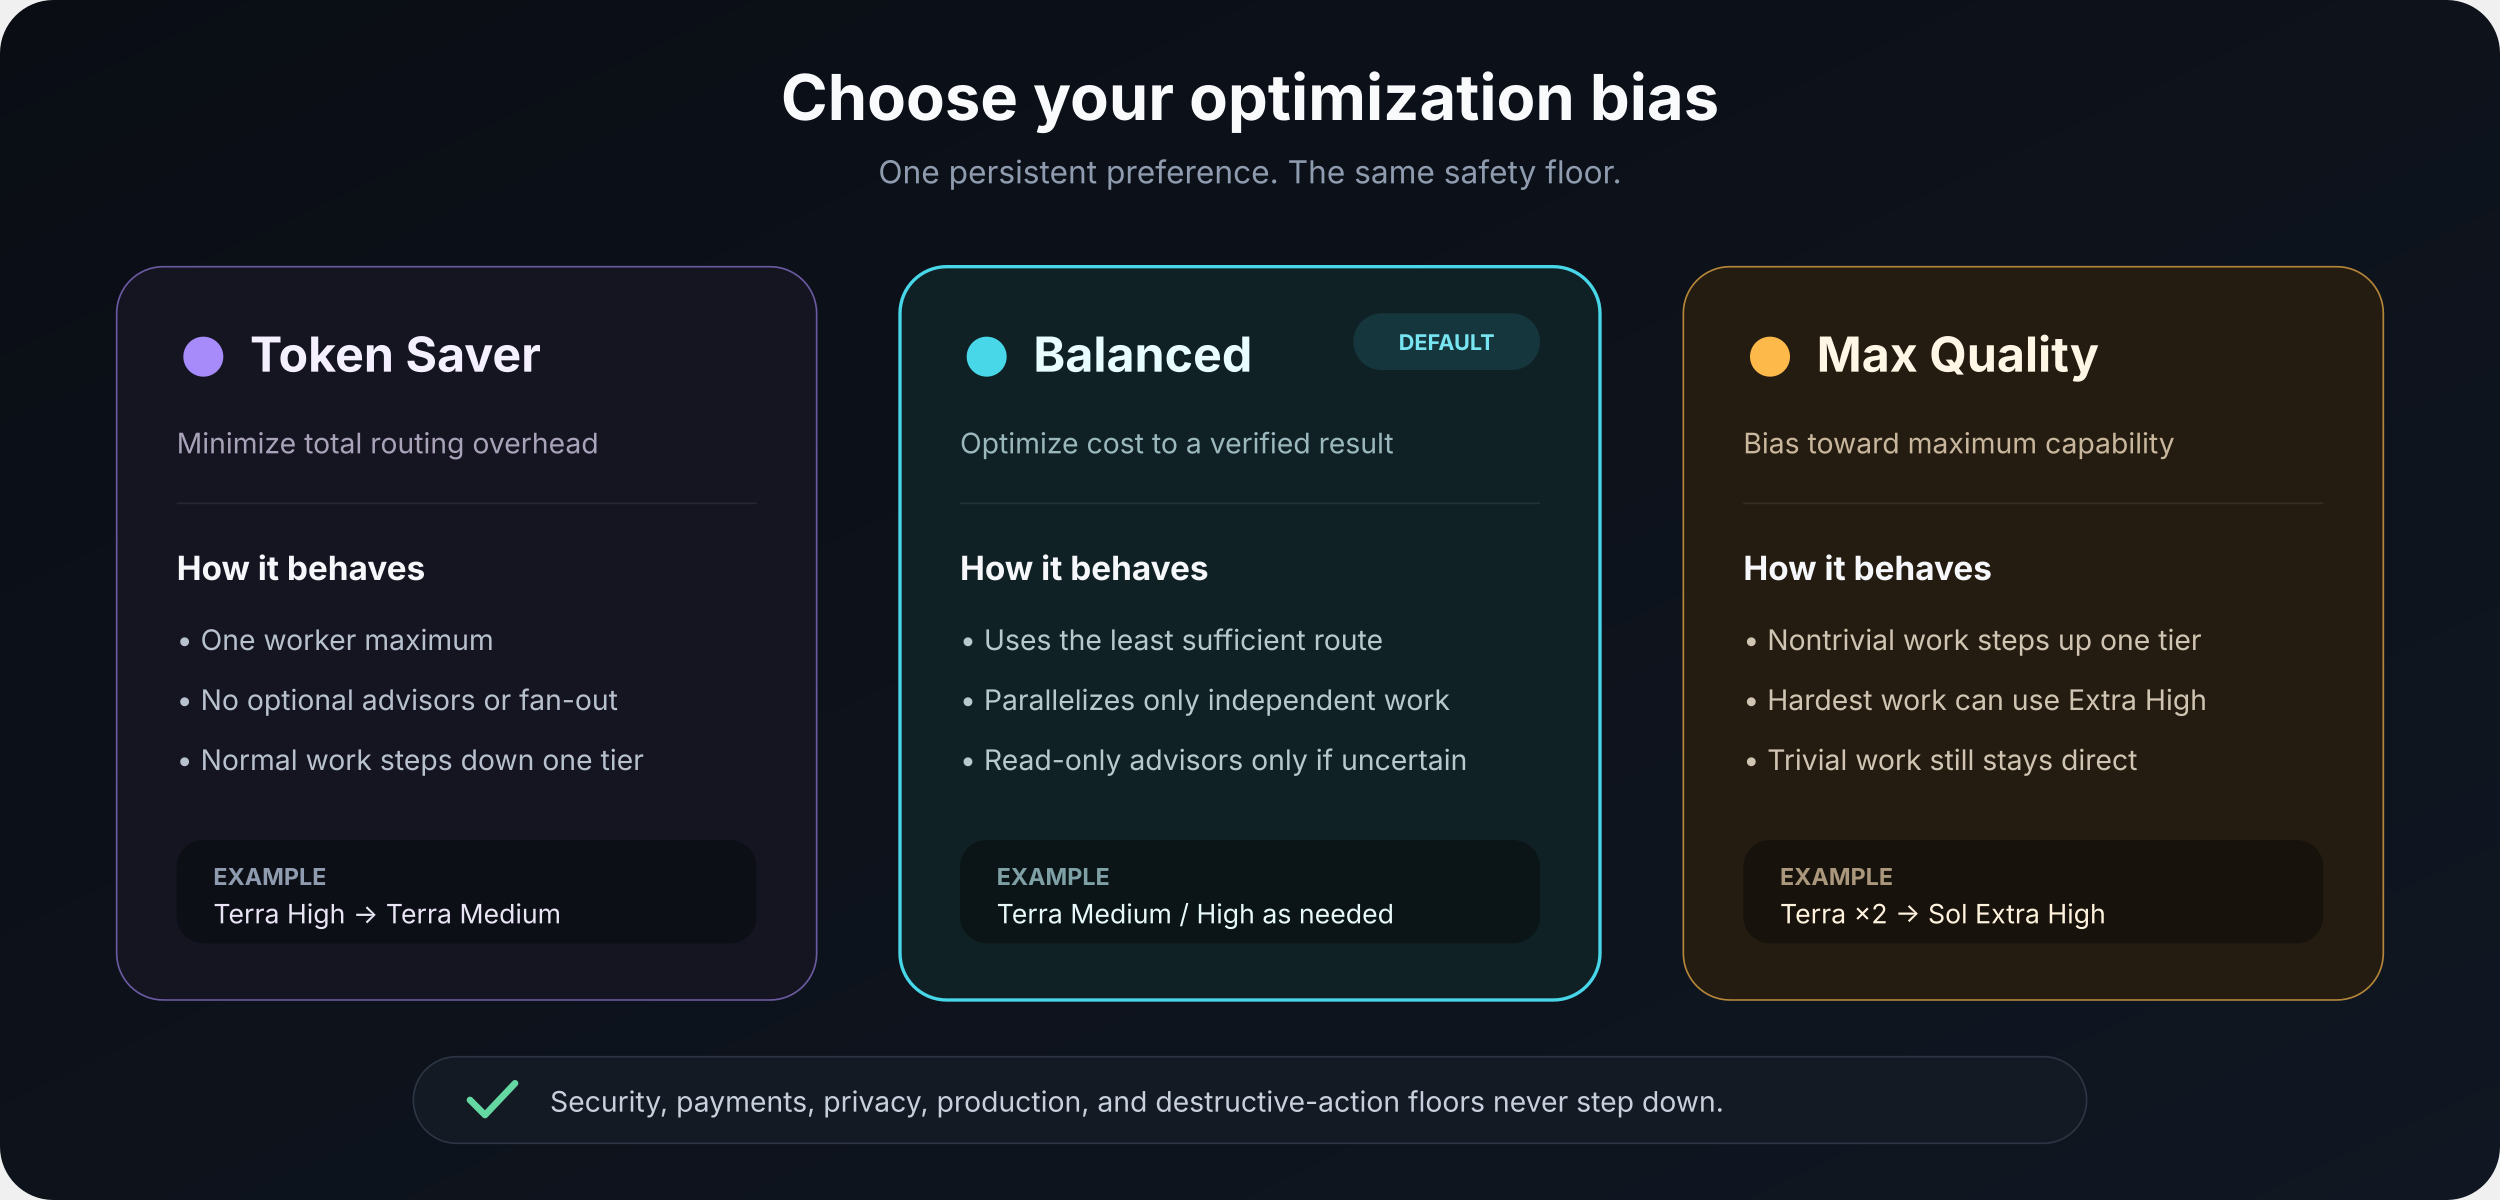
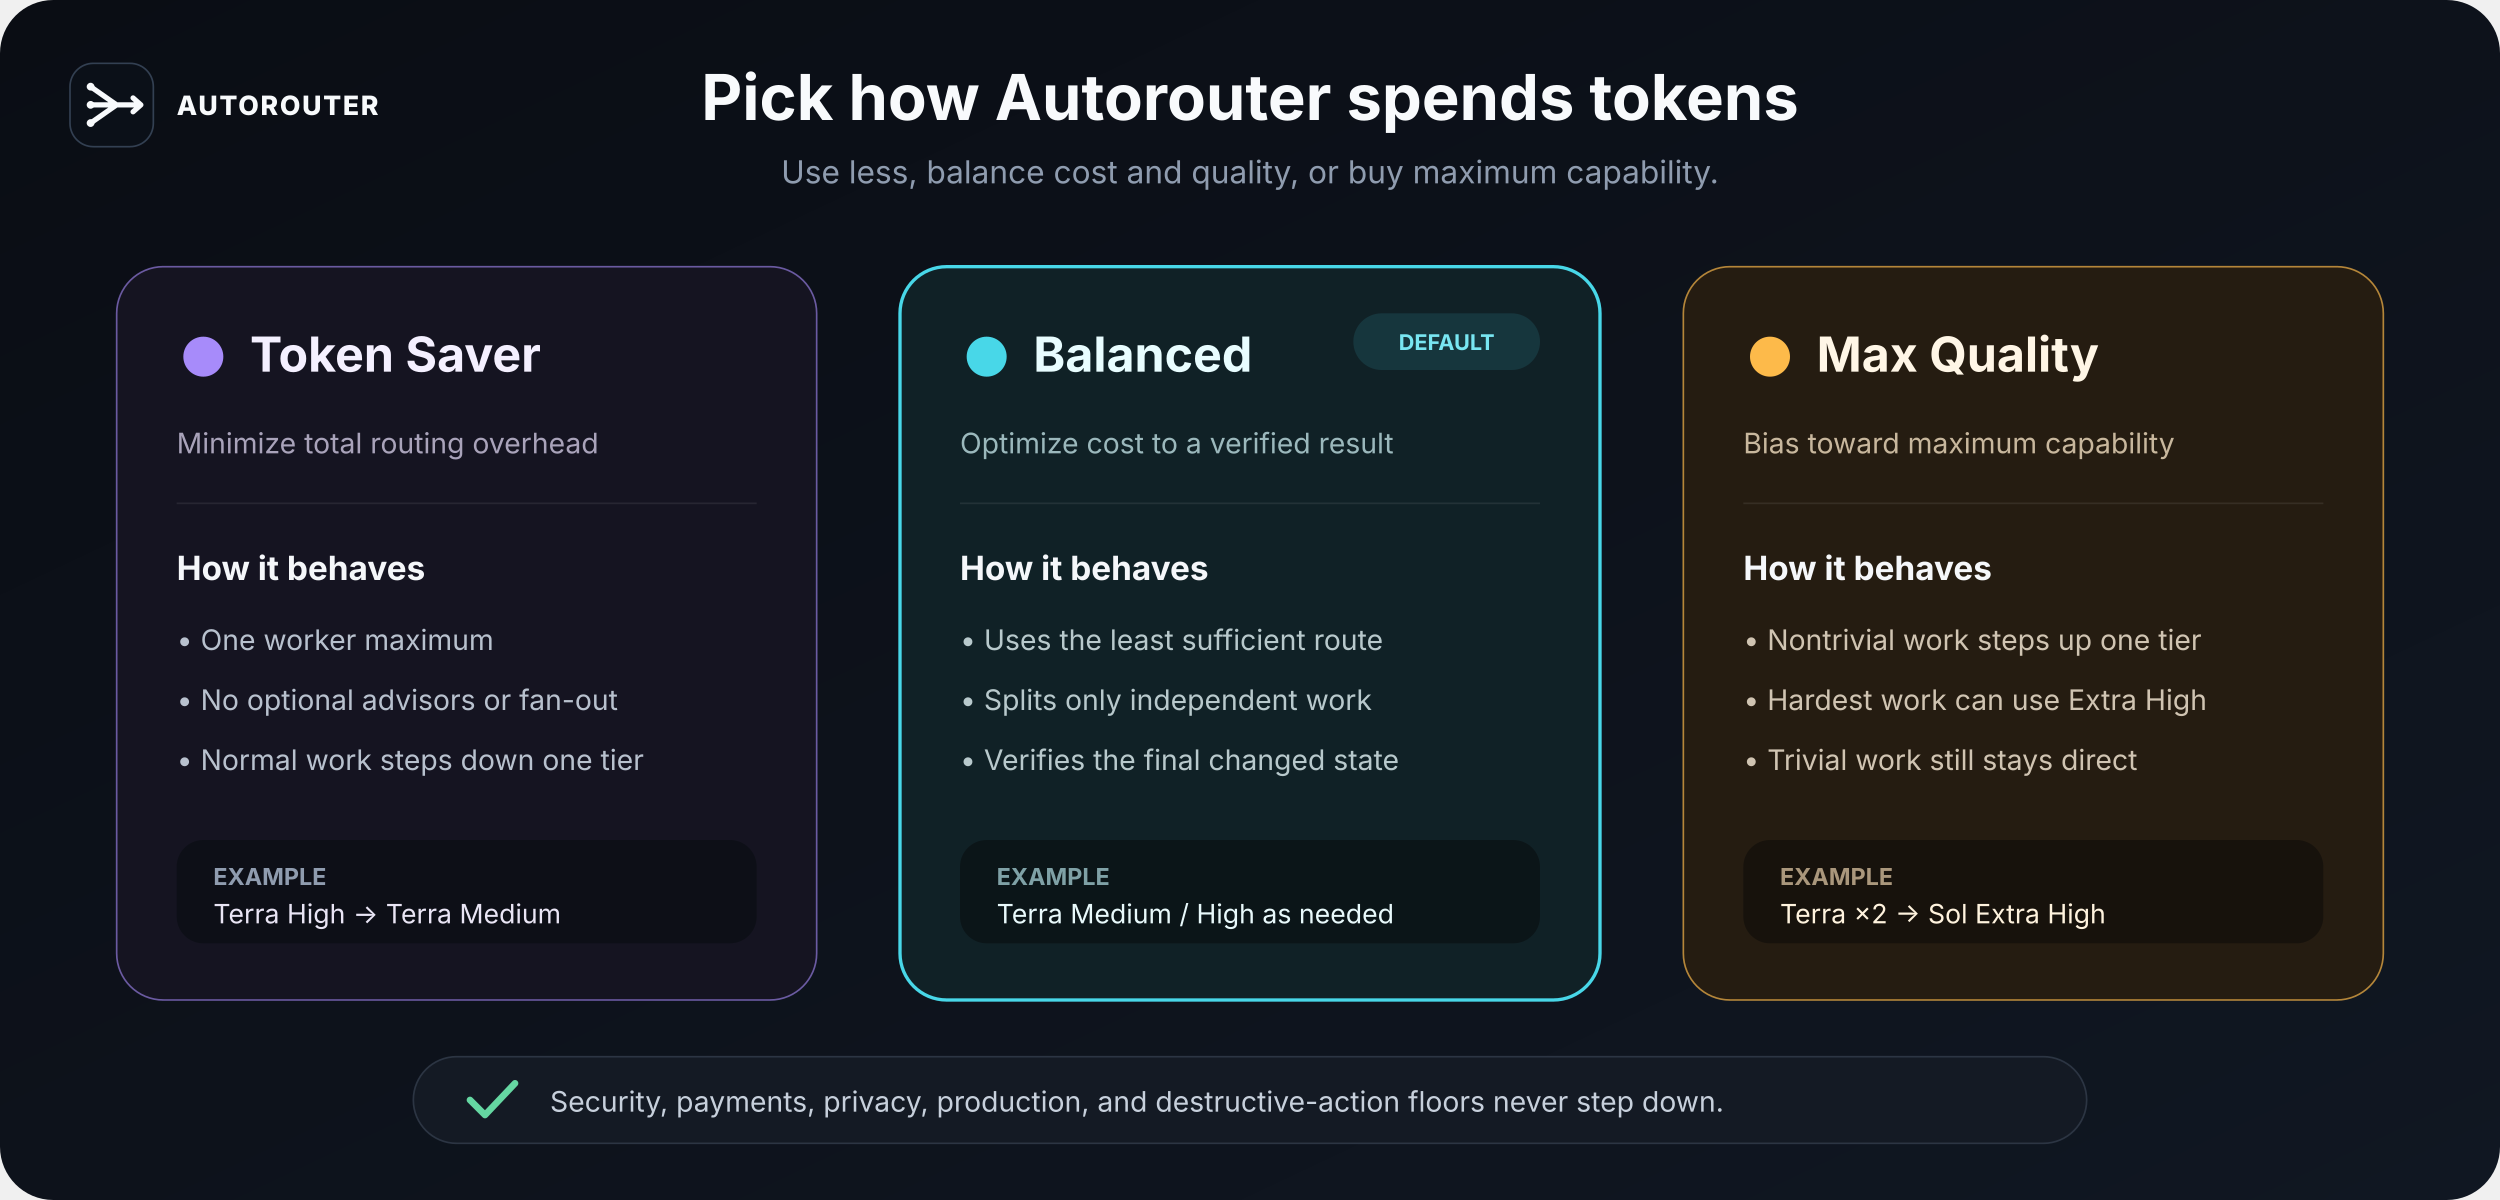
<svg xmlns="http://www.w3.org/2000/svg" width="1500" height="720" viewBox="0 0 1500 720" role="img" aria-labelledby="title desc">
  <defs>
    <linearGradient id="bg" x1="0" y1="0" x2="1" y2="1">
      <stop offset="0" stop-color="#0A0D14" />
      <stop offset="1" stop-color="#101722" />
    </linearGradient>
  </defs>
  <rect width="1500" height="720" rx="32" fill="url(#bg)" />
  <g font-family="Inter, ui-sans-serif, system-ui, sans-serif">
-     <text x="750" y="72" text-anchor="middle" fill="#F8FAFC" font-size="38" font-weight="750">Choose your optimization bias</text>
-     <text x="750" y="110" text-anchor="middle" fill="#8F9CAF" font-size="19">One persistent preference. The same safety floor.</text>
+     <g transform="translate(42 38)" aria-label="Autorouter logo">
+       <rect width="50" height="50" rx="14" fill="#0B1018" stroke="#334052" />
+       <g transform="translate(3 1) scale(0.52)">
+         <path d="M18 25L48 46M18 46H48M18 67L48 46M45 46H76M67 38L76 46L67 54" fill="none" stroke="#F8FAFC" stroke-width="6" stroke-linecap="round" stroke-linejoin="round" />
+         <circle cx="18" cy="25" r="4.5" fill="#F8FAFC" />
+         <circle cx="18" cy="46" r="4.5" fill="#F8FAFC" />
+         <circle cx="18" cy="67" r="4.5" fill="#F8FAFC" />
+       </g>
+       <text x="64" y="31" fill="#F8FAFC" font-size="16" font-weight="760" letter-spacing="1">AUTOROUTER</text>
+     </g>
+     <text x="750" y="72" text-anchor="middle" fill="#F8FAFC" font-size="38" font-weight="750">Pick how Autorouter spends tokens</text>
+     <text x="750" y="110" text-anchor="middle" fill="#8F9CAF" font-size="19">Use less, balance cost and quality, or buy maximum capability.</text>
    <g transform="translate(70 160)">
      <rect width="420" height="440" rx="28" fill="#151421" stroke="#A78BFA" stroke-opacity="0.6" />
      <circle cx="52" cy="54" r="12" fill="#A78BFA" />
      <text x="80" y="63" fill="#F4F0FF" font-size="29" font-weight="750">Token Saver</text>
      <text x="36" y="112" fill="#A9A3BA" font-size="17">Minimize total routing overhead</text>
      <path d="M36 142H384" stroke="#FFFFFF" stroke-opacity="0.08" />
      <text x="36" y="188" fill="#F5F7FA" font-size="20" font-weight="650">How it behaves</text>
      <text x="36" y="230" fill="#B8C1CE" font-size="17">• One worker maximum</text>
      <text x="36" y="266" fill="#B8C1CE" font-size="17">• No optional advisors or fan-out</text>
      <text x="36" y="302" fill="#B8C1CE" font-size="17">• Normal work steps down one tier</text>
      <rect x="36" y="344" width="348" height="62" rx="16" fill="#0D0F17" />
      <text x="58" y="371" fill="#8F9CAF" font-size="14" font-weight="650">EXAMPLE</text>
      <text x="58" y="394" fill="#E9E5F5" font-size="16">Terra High → Terra Medium</text>
    </g>
    <g transform="translate(540 160)">
      <rect width="420" height="440" rx="28" fill="#102126" stroke="#48D7E8" stroke-width="2" />
      <rect x="272" y="28" width="112" height="34" rx="17" fill="#16363D" />
      <text x="328" y="50" text-anchor="middle" fill="#78E6F2" font-size="13" font-weight="750">DEFAULT</text>
      <circle cx="52" cy="54" r="12" fill="#48D7E8" />
      <text x="80" y="63" fill="#E8FDFF" font-size="29" font-weight="750">Balanced</text>
      <text x="36" y="112" fill="#9BB8BC" font-size="17">Optimize cost to a verified result</text>
      <path d="M36 142H384" stroke="#FFFFFF" stroke-opacity="0.08" />
      <text x="36" y="188" fill="#F5F7FA" font-size="20" font-weight="650">How it behaves</text>
      <text x="36" y="230" fill="#B8C9CC" font-size="17">• Uses the least sufficient route</text>
-       <text x="36" y="266" fill="#B8C9CC" font-size="17">• Parallelizes only independent work</text>
-       <text x="36" y="302" fill="#B8C9CC" font-size="17">• Read-only advisors only if uncertain</text>
+       <text x="36" y="266" fill="#B8C9CC" font-size="17">• Splits only independent work</text>
+       <text x="36" y="302" fill="#B8C9CC" font-size="17">• Verifies the final changed state</text>
      <rect x="36" y="344" width="348" height="62" rx="16" fill="#0B1518" />
      <text x="58" y="371" fill="#7FA1A6" font-size="14" font-weight="650">EXAMPLE</text>
      <text x="58" y="394" fill="#E8F9FB" font-size="16">Terra Medium / High as needed</text>
    </g>
    <g transform="translate(1010 160)">
      <rect width="420" height="440" rx="28" fill="#251C11" stroke="#FDBA4A" stroke-opacity="0.68" />
      <circle cx="52" cy="54" r="12" fill="#FDBA4A" />
      <text x="80" y="63" fill="#FFF6E6" font-size="29" font-weight="750">Max Quality</text>
      <text x="36" y="112" fill="#C8B79D" font-size="17">Bias toward maximum capability</text>
      <path d="M36 142H384" stroke="#FFFFFF" stroke-opacity="0.08" />
      <text x="36" y="188" fill="#F5F7FA" font-size="20" font-weight="650">How it behaves</text>
      <text x="36" y="230" fill="#D0C4B2" font-size="17">• Nontrivial work steps up one tier</text>
      <text x="36" y="266" fill="#D0C4B2" font-size="17">• Hardest work can use Extra High</text>
      <text x="36" y="302" fill="#D0C4B2" font-size="17">• Trivial work still stays direct</text>
      <rect x="36" y="344" width="348" height="62" rx="16" fill="#17120C" />
      <text x="58" y="371" fill="#AA977C" font-size="14" font-weight="650">EXAMPLE</text>
      <text x="58" y="394" fill="#FFF3DE" font-size="16">Terra ×2 → Sol Extra High</text>
    </g>
    <g transform="translate(248 634)">
      <rect width="1004" height="52" rx="26" fill="#141A24" stroke="#2C3543" />
      <path d="M34 26L43 35L61 16" fill="none" stroke="#65D7A2" stroke-width="4" stroke-linecap="round" stroke-linejoin="round" />
      <text x="82" y="33" fill="#C7D0DC" font-size="17">Security, payments, privacy, production, and destructive-action floors never step down.</text>
    </g>
  </g>
</svg>
